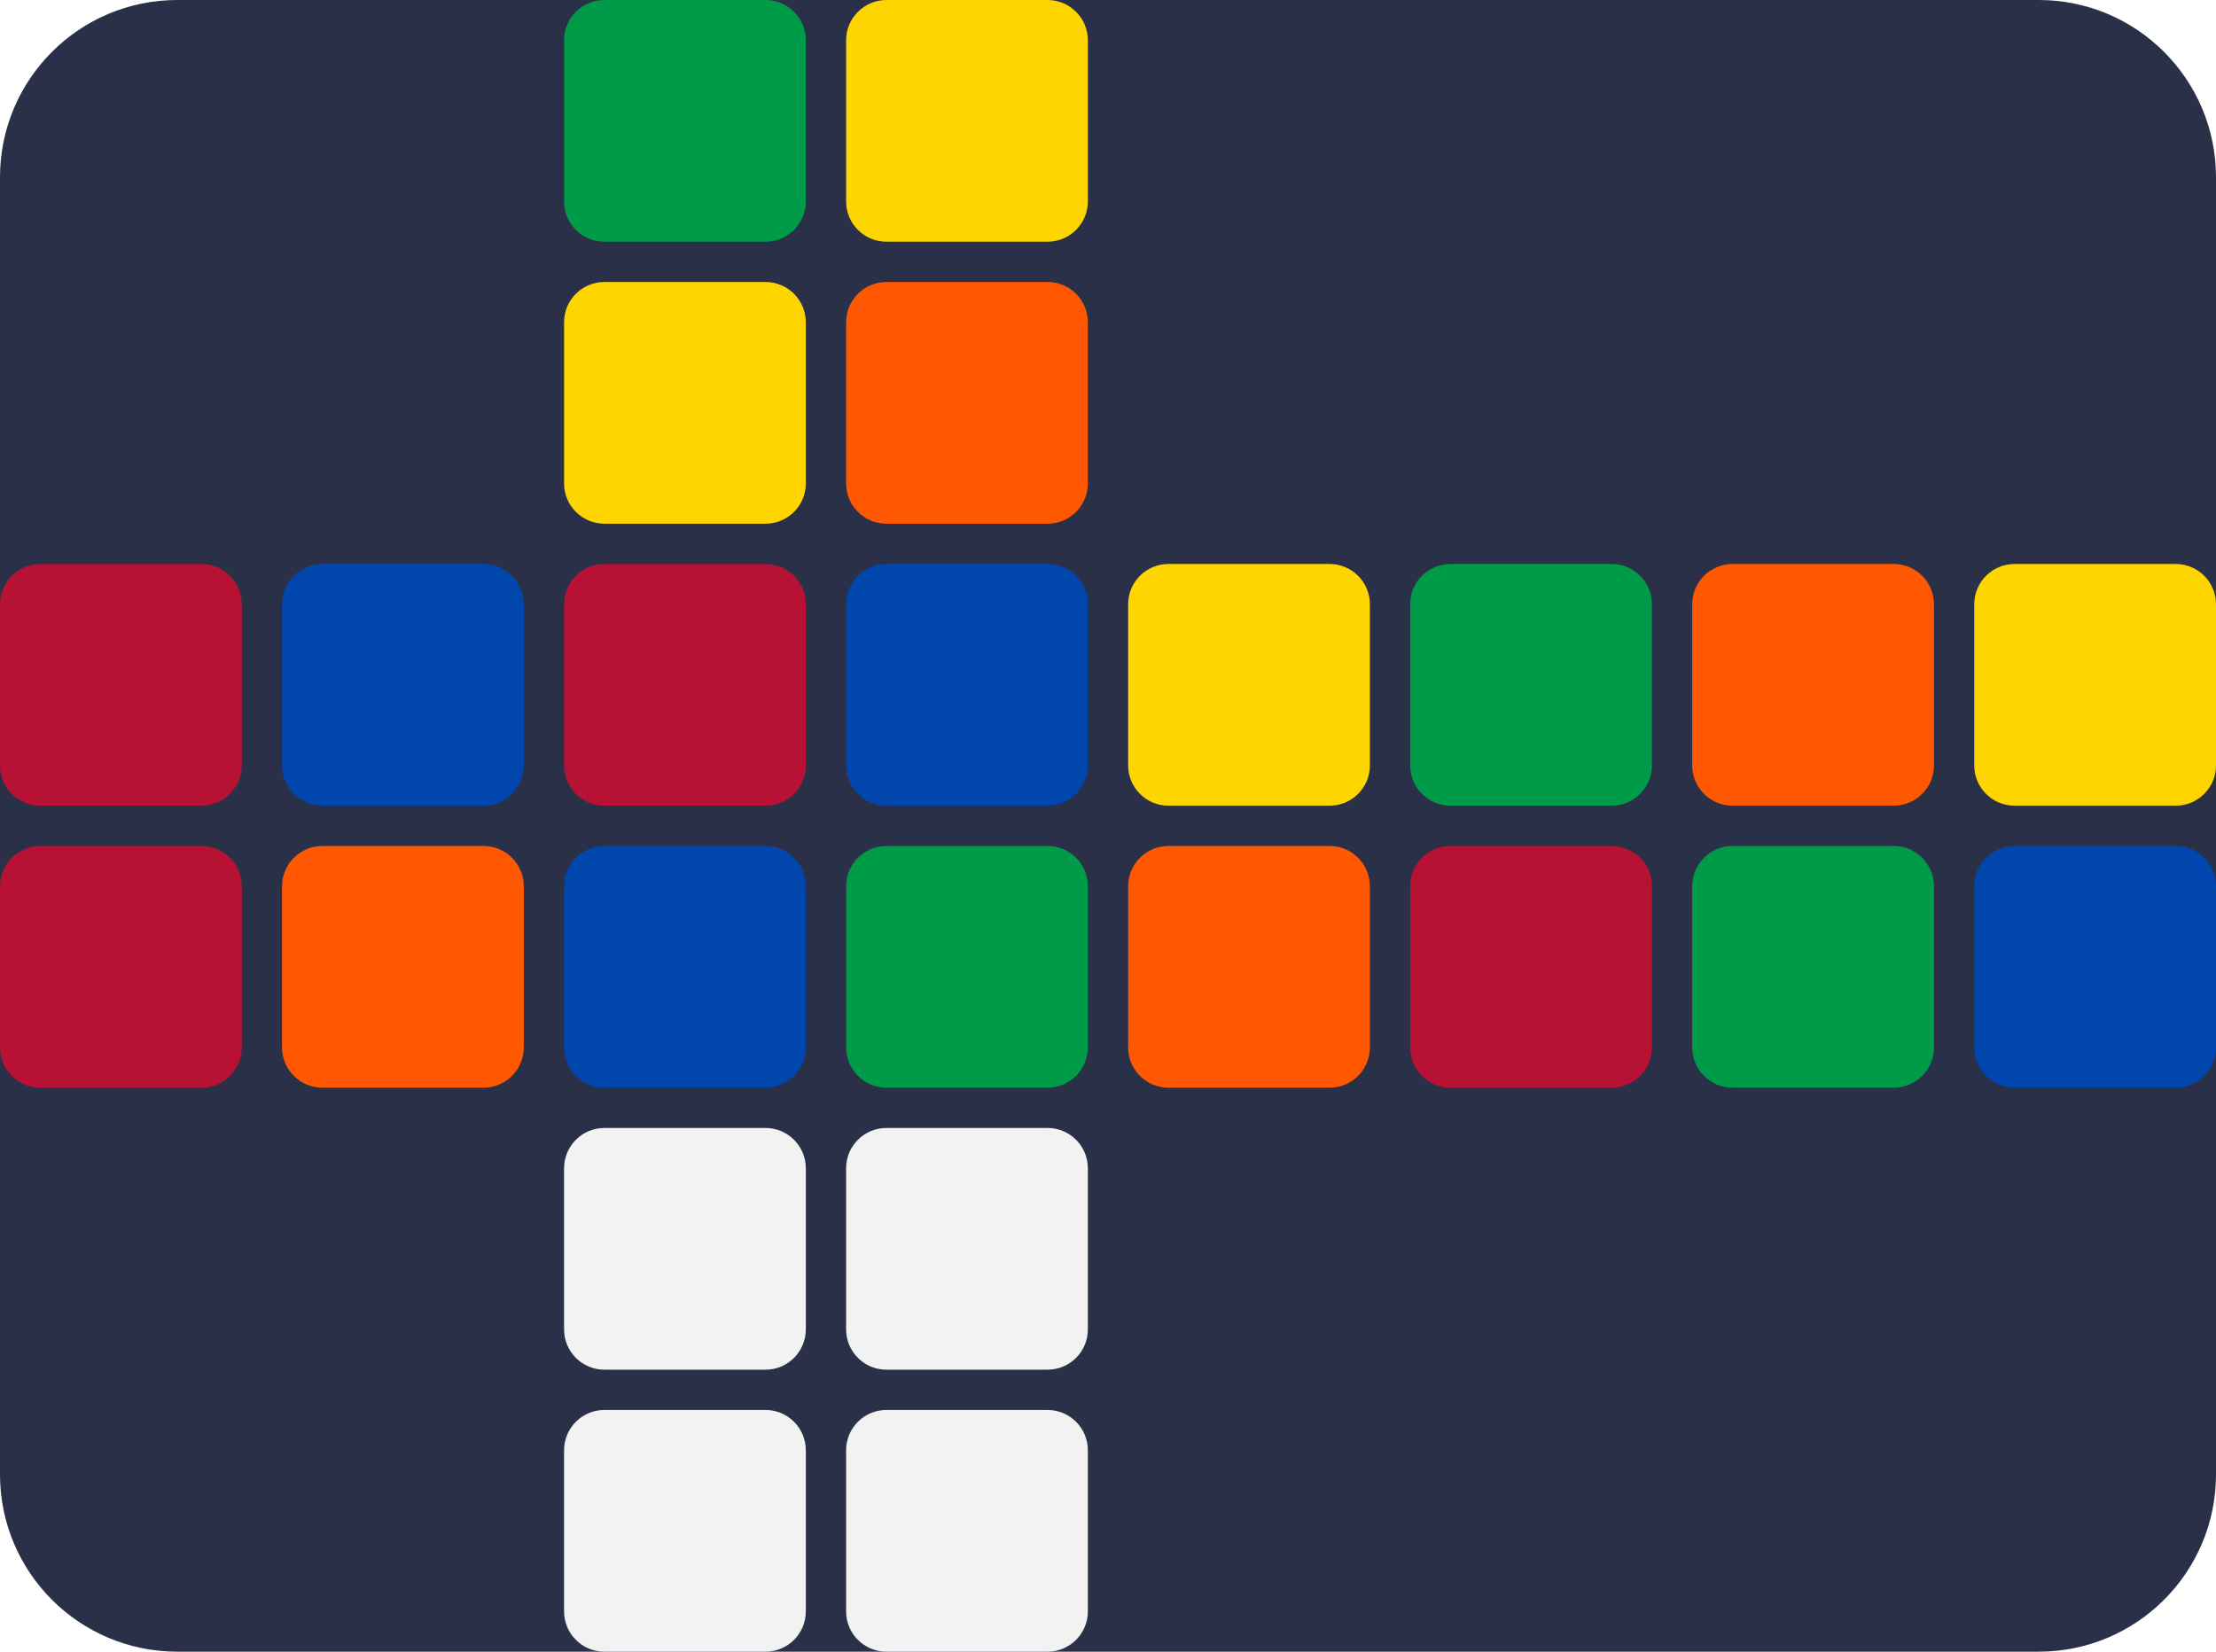
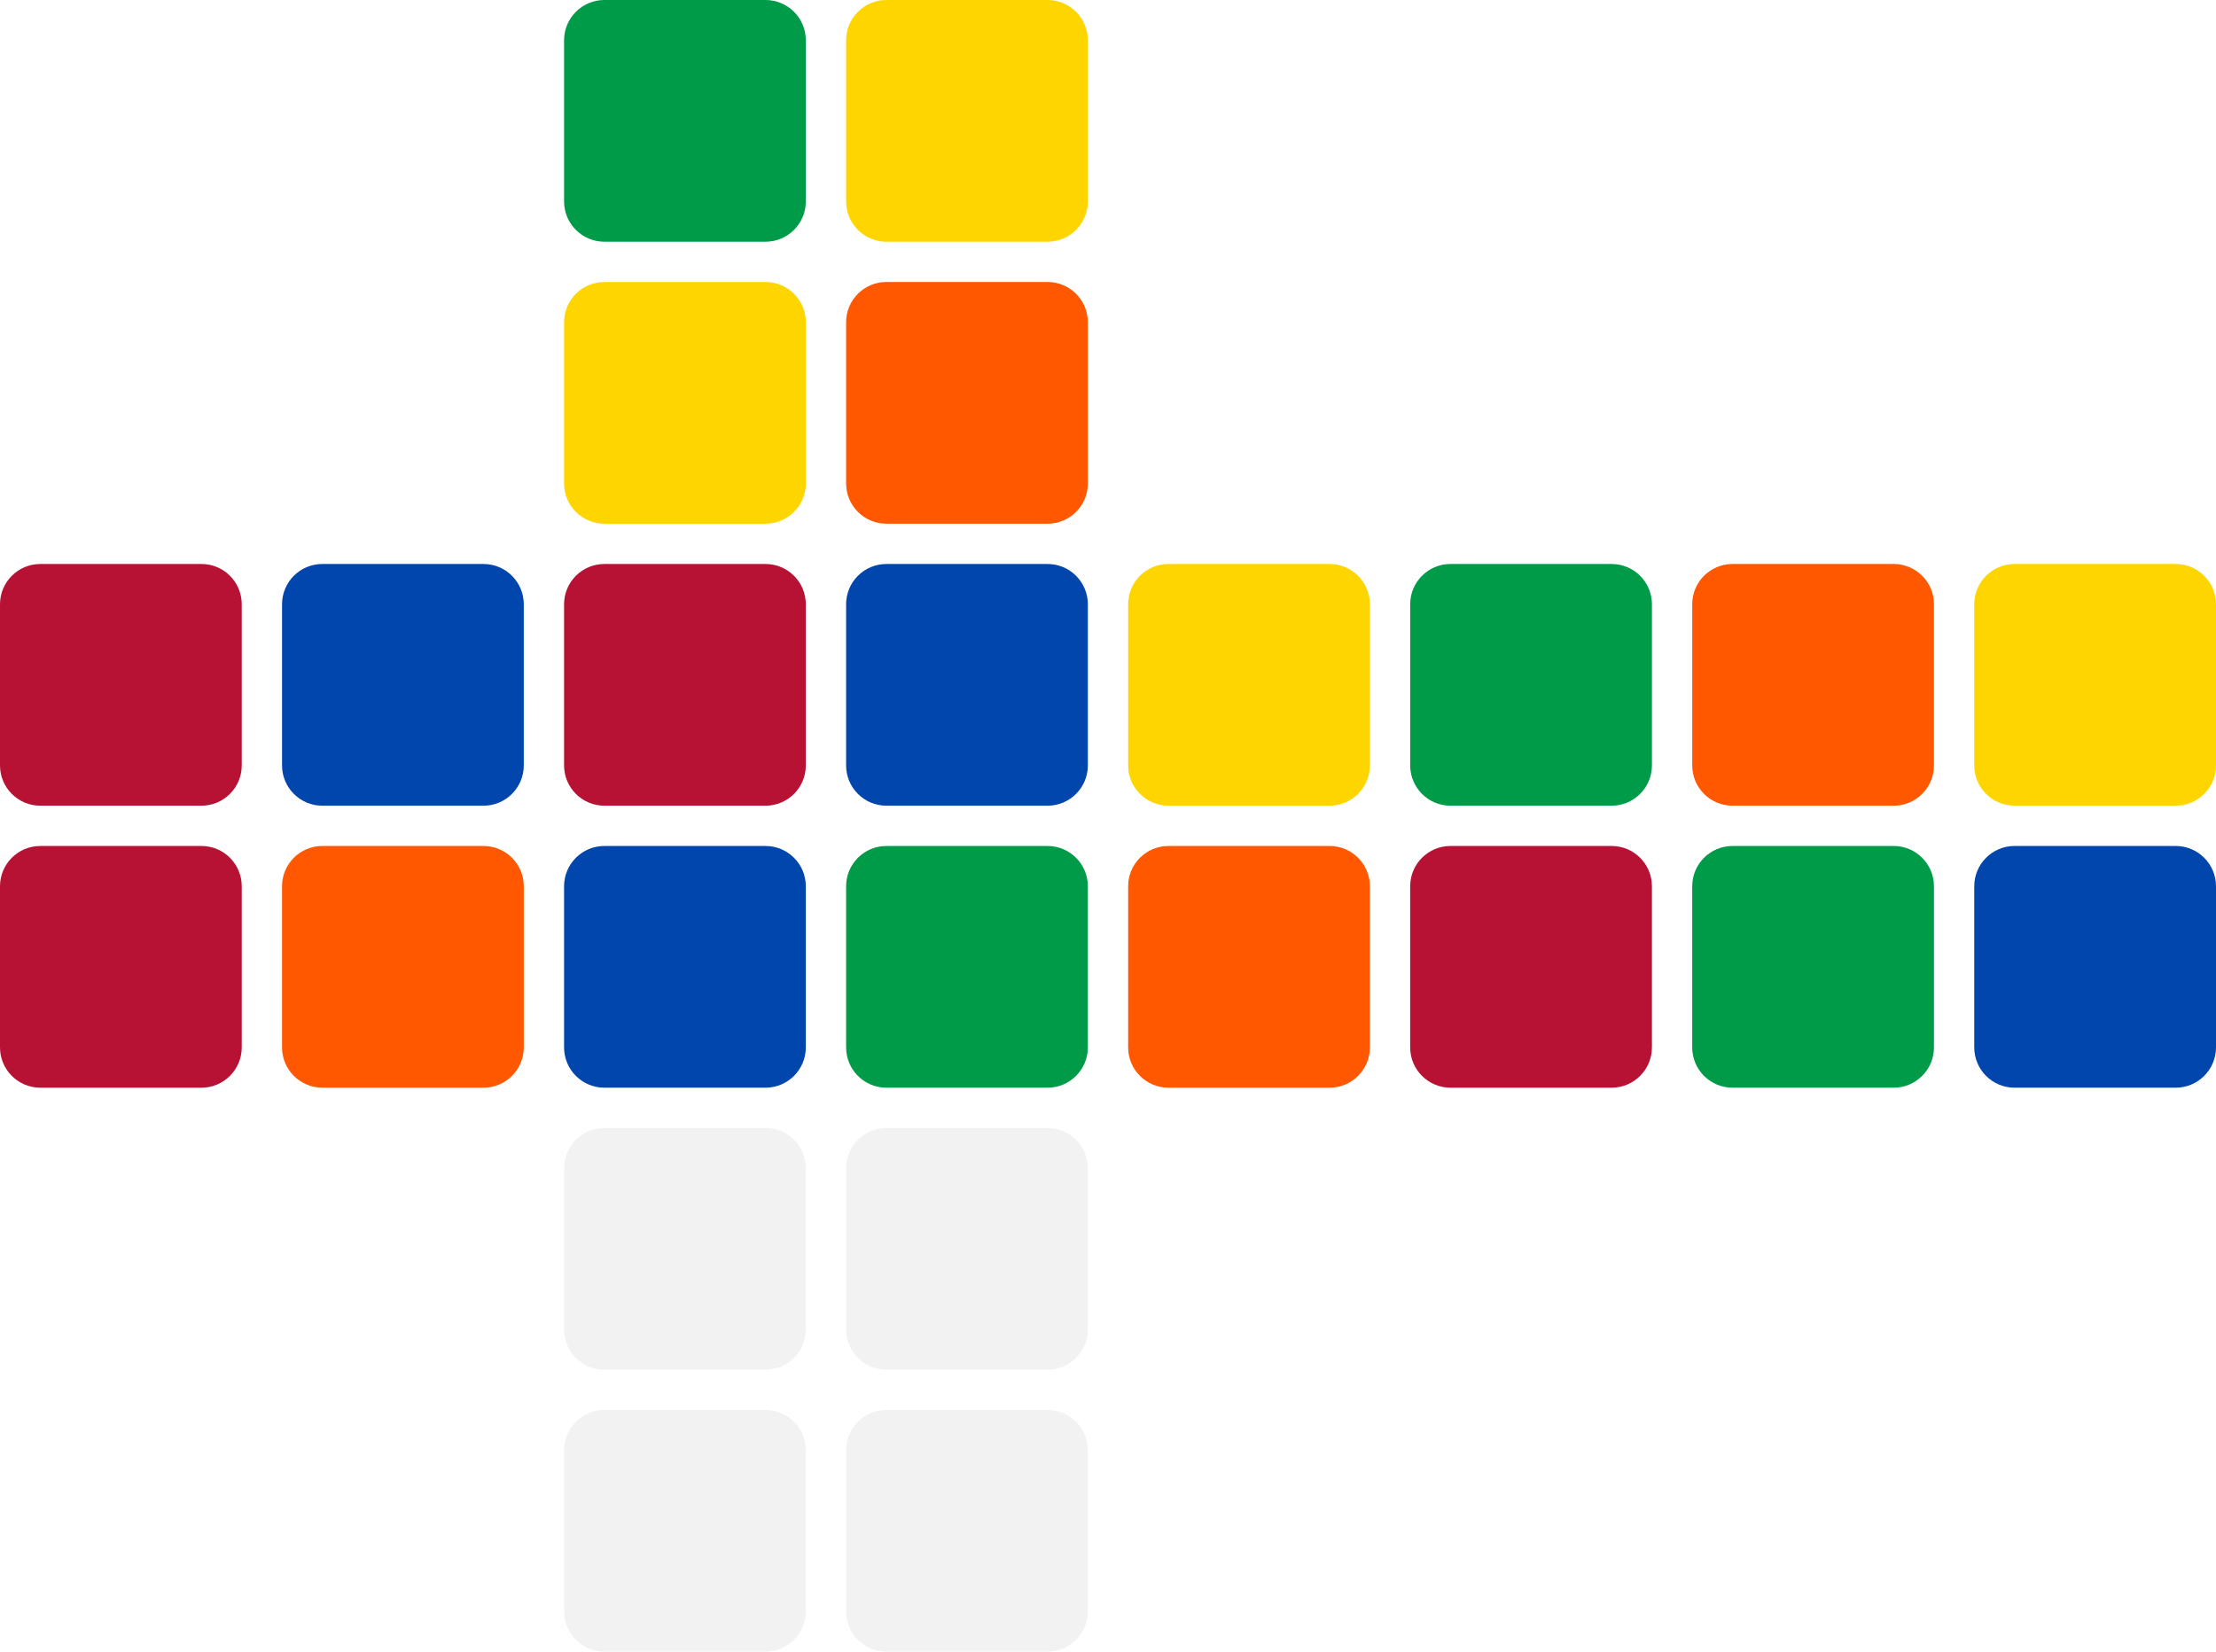
<svg xmlns="http://www.w3.org/2000/svg" viewBox="0 0 275 205">
-   <rect x="0" y="0" width="275" height="205" rx="22" fill="#2a3048" />
  <rect x="70" y="0" width="30" height="30" rx="5" fill="#009b48" />
  <rect x="105" y="0" width="30" height="30" rx="5" fill="#ffd500" />
  <rect x="70" y="35" width="30" height="30" rx="5" fill="#ffd500" />
  <rect x="105" y="35" width="30" height="30" rx="5" fill="#ff5800" />
  <rect x="0" y="70" width="30" height="30" rx="5" fill="#b71234" />
  <rect x="35" y="70" width="30" height="30" rx="5" fill="#0046ad" />
  <rect x="0" y="105" width="30" height="30" rx="5" fill="#b71234" />
  <rect x="35" y="105" width="30" height="30" rx="5" fill="#ff5800" />
  <rect x="70" y="70" width="30" height="30" rx="5" fill="#b71234" />
  <rect x="105" y="70" width="30" height="30" rx="5" fill="#0046ad" />
  <rect x="70" y="105" width="30" height="30" rx="5" fill="#0046ad" />
  <rect x="105" y="105" width="30" height="30" rx="5" fill="#009b48" />
  <rect x="140" y="70" width="30" height="30" rx="5" fill="#ffd500" />
  <rect x="175" y="70" width="30" height="30" rx="5" fill="#009b48" />
  <rect x="140" y="105" width="30" height="30" rx="5" fill="#ff5800" />
  <rect x="175" y="105" width="30" height="30" rx="5" fill="#b71234" />
  <rect x="210" y="70" width="30" height="30" rx="5" fill="#ff5800" />
  <rect x="245" y="70" width="30" height="30" rx="5" fill="#ffd500" />
  <rect x="210" y="105" width="30" height="30" rx="5" fill="#009b48" />
  <rect x="245" y="105" width="30" height="30" rx="5" fill="#0046ad" />
  <rect x="70" y="140" width="30" height="30" rx="5" fill="#f2f2f2" />
  <rect x="105" y="140" width="30" height="30" rx="5" fill="#f2f2f2" />
  <rect x="70" y="175" width="30" height="30" rx="5" fill="#f2f2f2" />
  <rect x="105" y="175" width="30" height="30" rx="5" fill="#f2f2f2" />
</svg>
